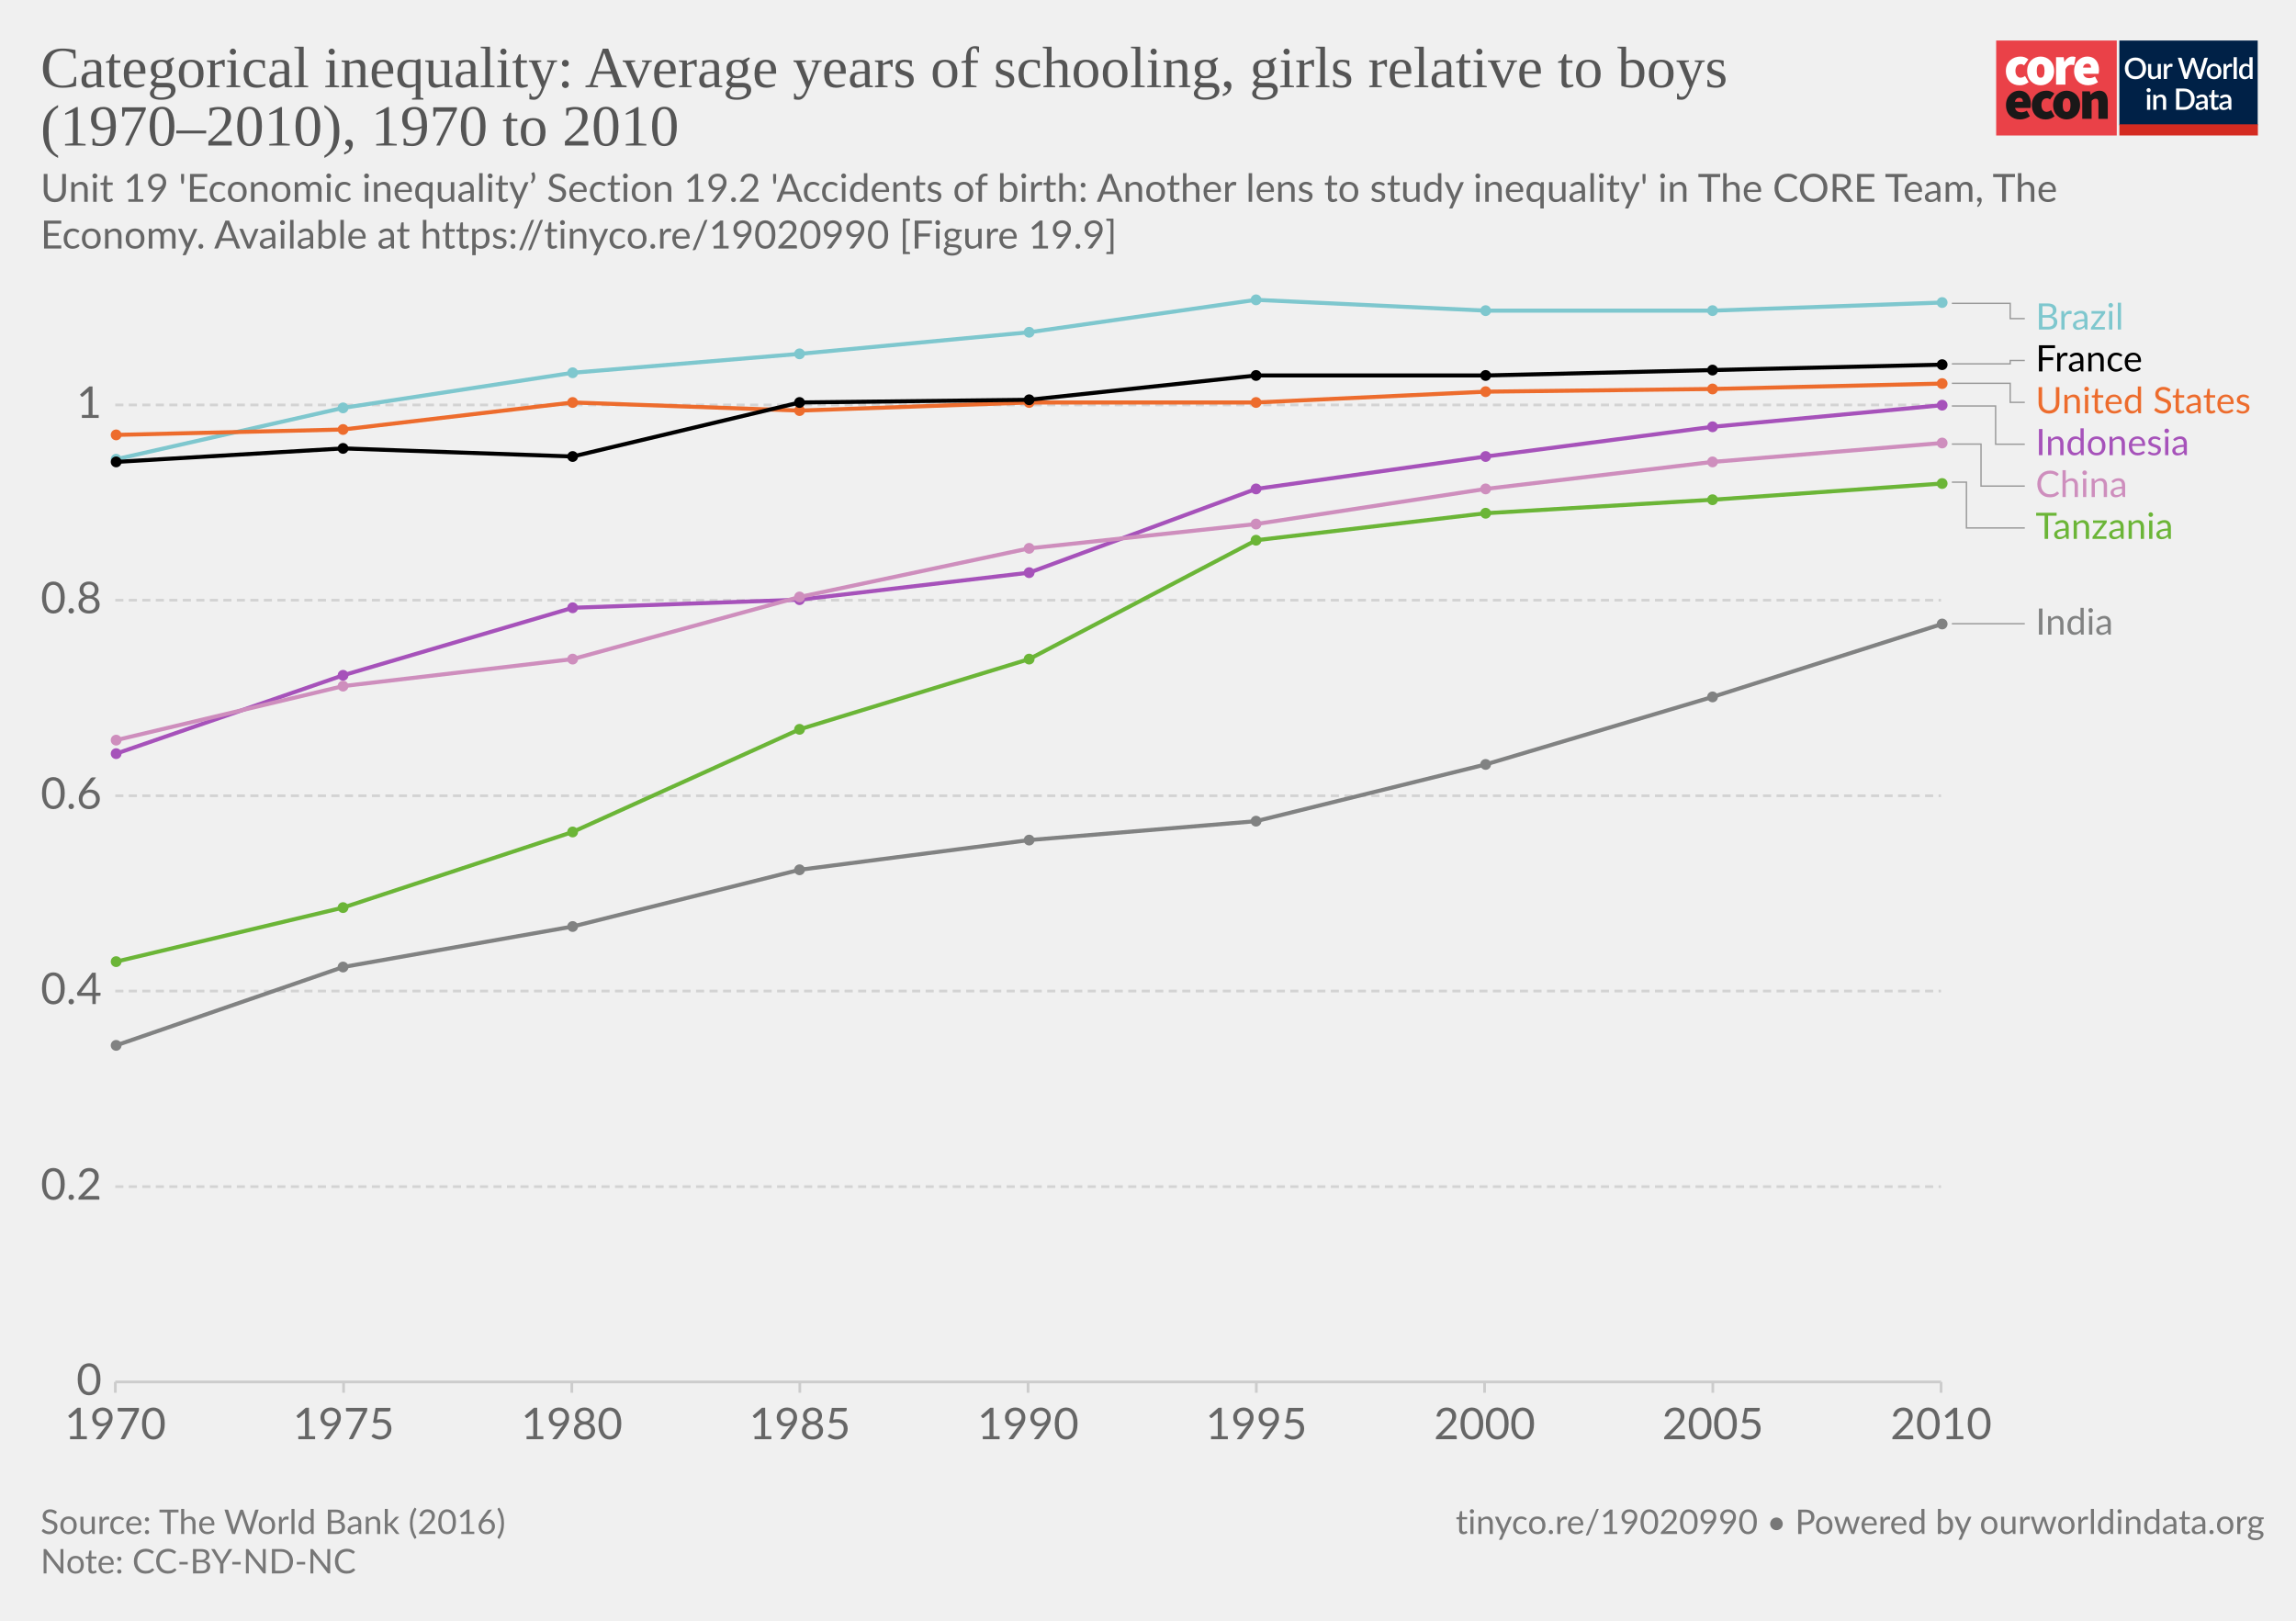
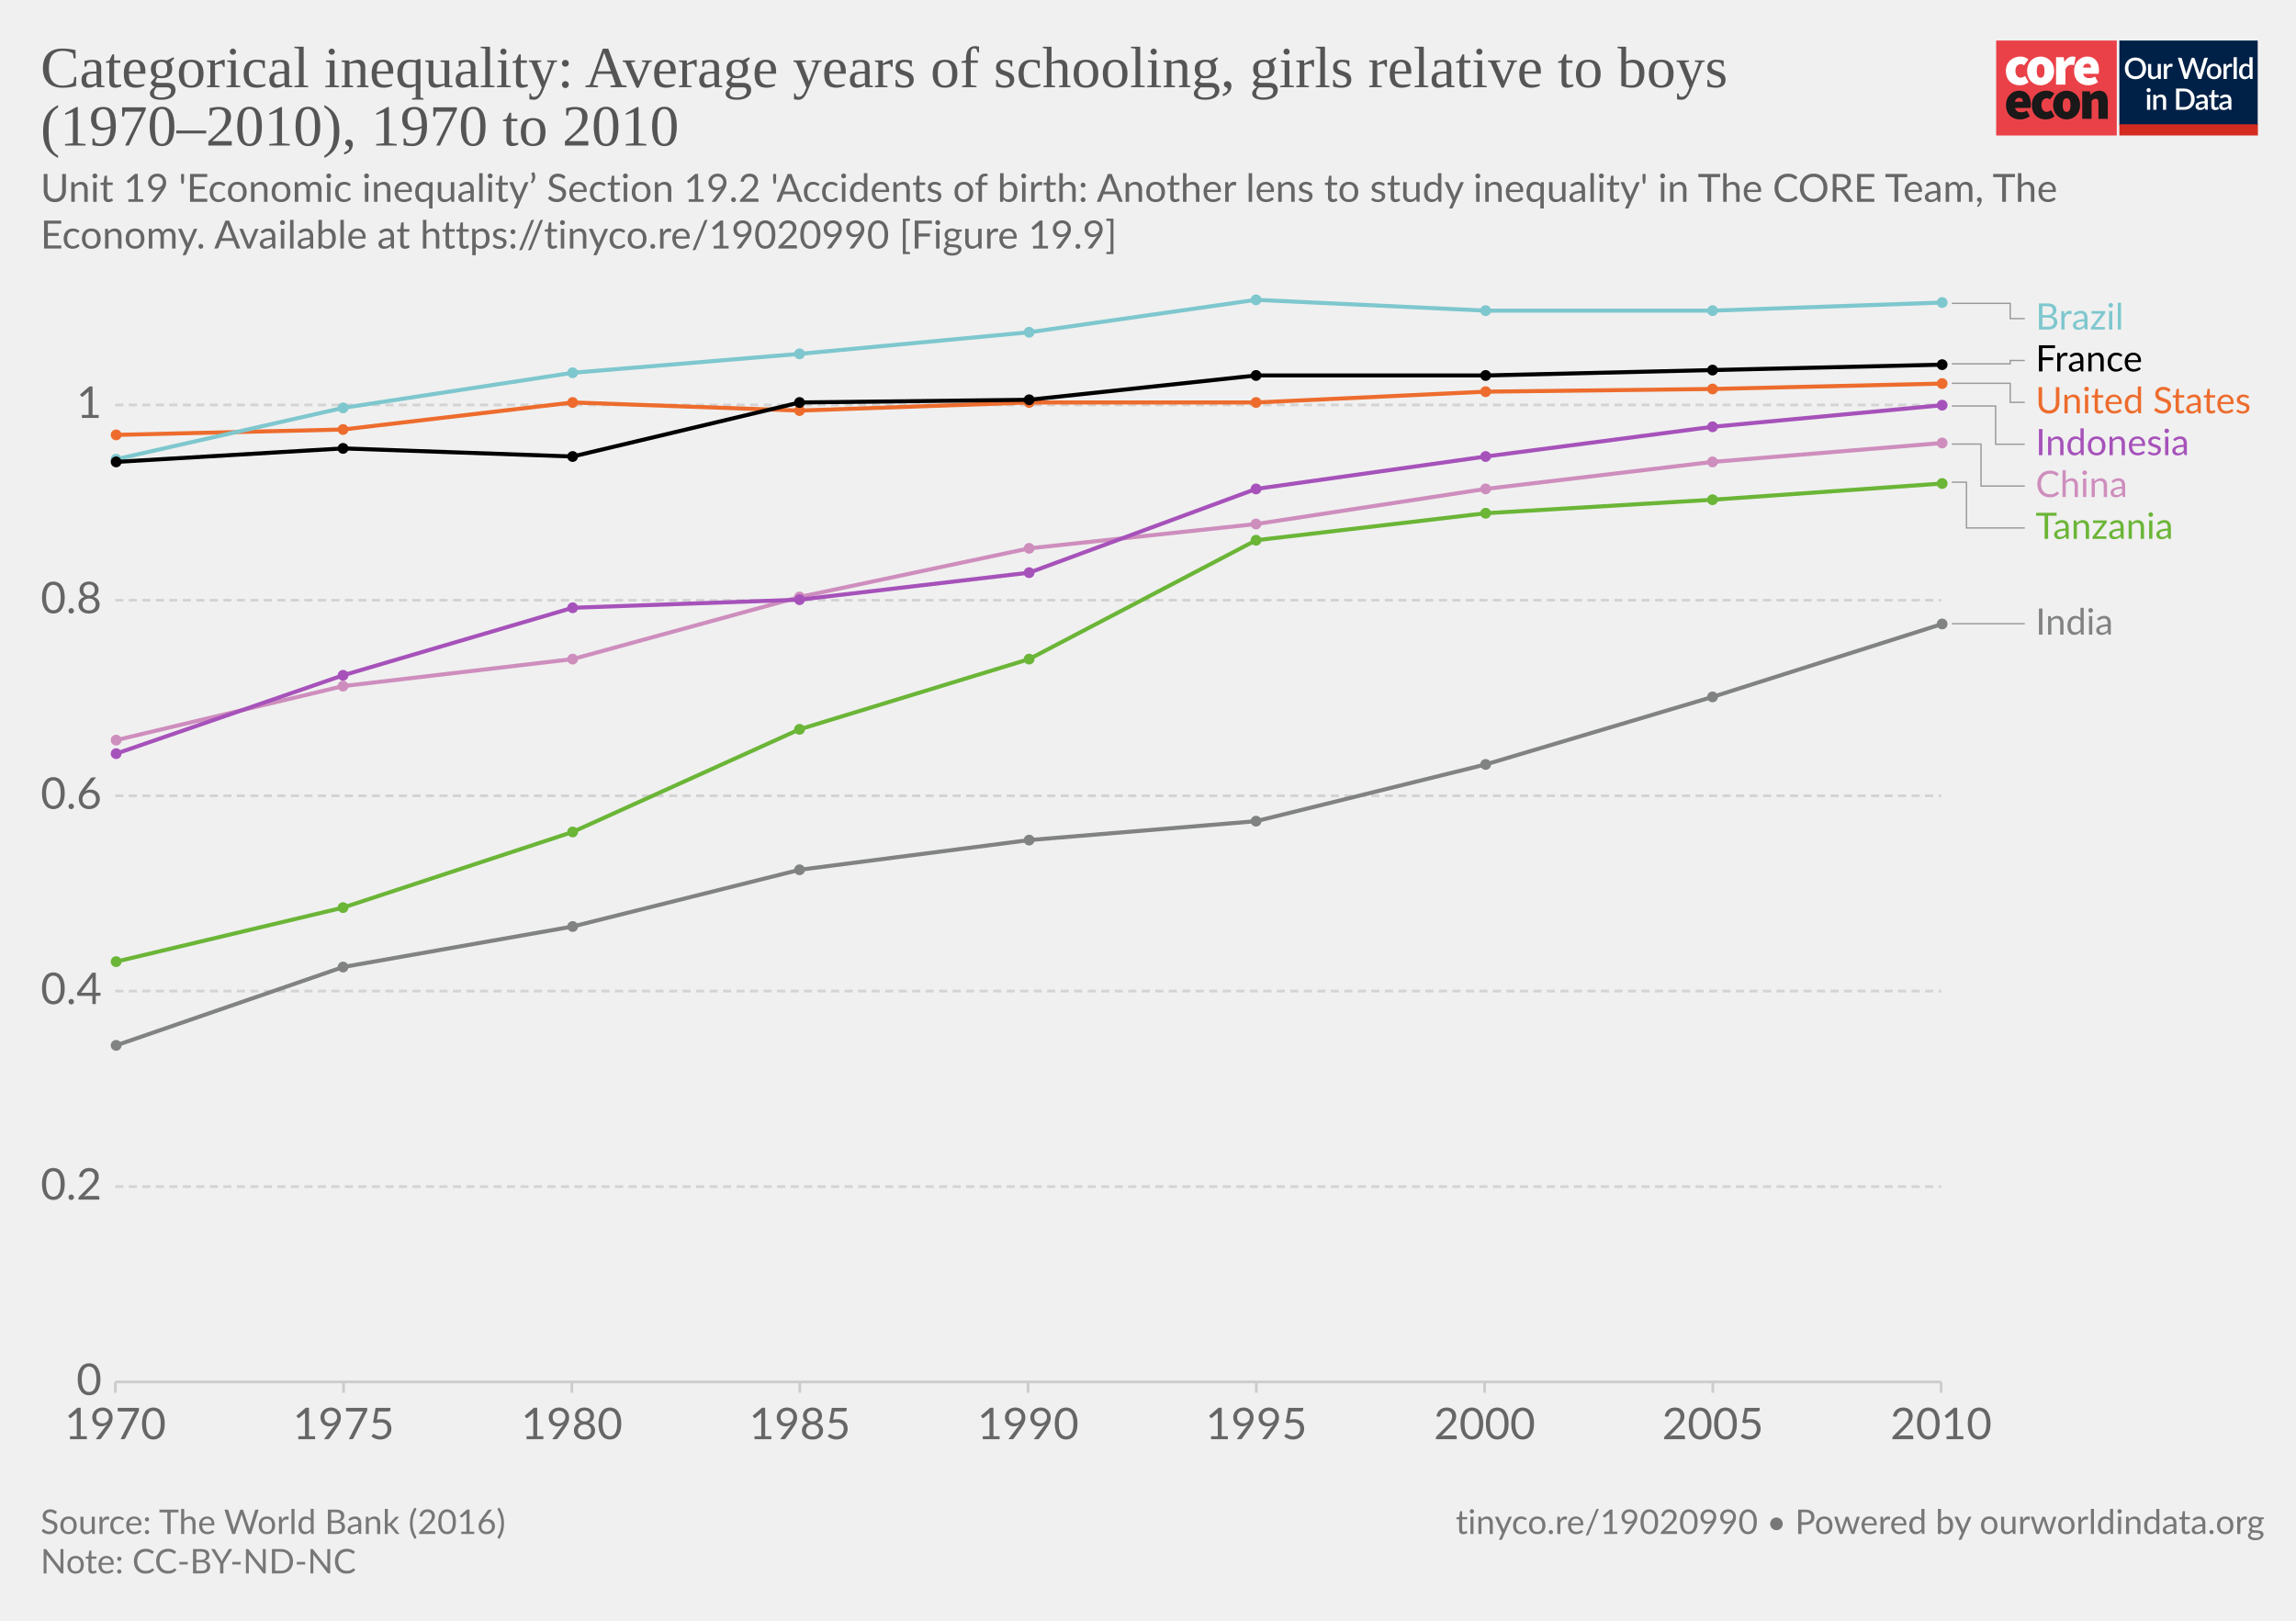
<svg xmlns="http://www.w3.org/2000/svg" version="1.1" style="font-family:Lato, 'Helvetica Neue', Helvetica, Arial, sans-serif;font-size:18px;background-color:white;text-rendering:optimizeLegibility;-webkit-font-smoothing:antialiased" width="850" height="600" viewBox="0 0 850 600">
  <g class="HeaderView">
    <g transform="translate(739, 15) scale(0.95)">
      <svg className="coreLogo" width="102" height="37" viewBox="0 0 102 37" fill="none">
        <path d="M47 0H0v37h47V0z" fill="#EA4148" />
        <path d="M3.78 11.85c0-3.55 2.67-5.6 5.68-5.6a4.63 4.63 0 013.09 1.1l-1.7 2.36c-.31-.32-.74-.5-1.18-.52-1.36 0-2.16 1.03-2.16 2.66 0 1.62.89 2.65 2.03 2.65a2.93 2.93 0 001.7-.69l1.4 2.4a5.29 5.29 0 01-3.52 1.24c-3 0-5.34-2.05-5.34-5.6z" fill="#fff" />
        <path d="M18.85 11.85c0-1.63-.42-2.66-1.52-2.66s-1.52 1.03-1.52 2.66c0 1.62.42 2.65 1.52 2.65s1.52-1.03 1.52-2.65zm-6.77 0c0-3.55 2.54-5.6 5.25-5.6 2.7 0 5.25 2.05 5.25 5.6s-2.54 5.6-5.25 5.6-5.25-2.05-5.25-5.6M23.34 6.5h2.97l.25 1.84h.09c.78-1.46 1.97-2.1 3-2.1.45-.02.9.05 1.32.22l-.6 3.16c-.38-.1-.78-.16-1.18-.17-.76 0-1.7.47-2.2 1.8v5.94h-3.65V6.5zM36.98 10.56c0-.81-.34-1.54-1.44-1.54-.8 0-1.49.47-1.7 1.54h3.14zm-6.6 1.29c0-3.47 2.49-5.6 5.07-5.6 3.13 0 4.62 2.3 4.62 5.17 0 .52-.05 1.03-.15 1.54h-6.04c.34 1.28 1.27 1.71 2.46 1.71a4.3 4.3 0 002.16-.64l1.18 2.18a7.08 7.08 0 01-3.85 1.24c-3.09 0-5.46-2.05-5.46-5.6" fill="#fff" />
        <path d="M10.43 23.87c0-.81-.34-1.54-1.44-1.54-.8 0-1.48.47-1.69 1.54h3.13zm-6.6 1.28c0-3.46 2.5-5.6 5.08-5.6 3.13 0 4.61 2.3 4.61 5.18 0 .51-.05 1.03-.15 1.54H7.34c.34 1.28 1.27 1.7 2.46 1.7.76-.01 1.5-.23 2.16-.63l1.18 2.18a7.08 7.08 0 01-3.85 1.24c-3.1 0-5.46-2.06-5.46-5.6M13.9 25.15c0-3.55 2.67-5.6 5.68-5.6a4.63 4.63 0 013.09 1.11l-1.7 2.35c-.32-.31-.74-.5-1.18-.51-1.36 0-2.16 1.03-2.16 2.65 0 1.63.89 2.66 2.03 2.66a2.93 2.93 0 001.7-.69l1.39 2.4a5.29 5.29 0 01-3.51 1.24c-3 0-5.34-2.06-5.34-5.6" fill="#1A1818" />
        <path d="M28.97 25.15c0-1.62-.42-2.65-1.52-2.65s-1.52 1.03-1.52 2.65c0 1.63.42 2.66 1.52 2.66s1.52-1.03 1.52-2.66zm-6.77 0c0-3.55 2.54-5.6 5.25-5.6 2.7 0 5.25 2.05 5.25 5.6s-2.54 5.6-5.25 5.6-5.25-2.04-5.25-5.6M33.54 19.8h2.97l.25 1.29h.09a4.76 4.76 0 013.34-1.54c2.33 0 3.3 1.71 3.3 4.36v6.6h-3.64v-6.13c0-1.37-.34-1.7-1.06-1.7-.67 0-1.05.3-1.6.8v7.02h-3.65V19.8z" fill="#1A1818" />
        <path fill="#fff" d="M48 0h54v37H48z" />
        <path d="M48 0h53.93v33H48V0z" fill="#002147" />
        <path d="M58.42 10.86c0 .61-.1 1.18-.3 1.7a3.83 3.83 0 01-2.15 2.21c-.5.21-1.07.32-1.7.32-.6 0-1.17-.1-1.68-.32a3.9 3.9 0 01-2.15-2.21c-.2-.52-.3-1.09-.3-1.7 0-.61.1-1.18.3-1.7a3.93 3.93 0 012.15-2.22 4.38 4.38 0 011.69-.31c.62 0 1.18.1 1.69.31a3.79 3.79 0 012.15 2.22c.2.52.3 1.09.3 1.7zm-1.38 0c0-.48-.06-.9-.2-1.28A2.38 2.38 0 0055.43 8a2.97 2.97 0 00-1.14-.21c-.42 0-.8.07-1.15.21-.34.14-.63.35-.87.61-.24.27-.43.59-.56.97-.13.38-.2.8-.2 1.28s.07.9.2 1.29a2.46 2.46 0 001.43 1.57c.35.14.73.2 1.15.2.42 0 .8-.06 1.15-.2a2.4 2.4 0 001.42-1.57c.13-.38.2-.81.2-1.29zm7.14-1.72V15h-.74c-.17 0-.27-.08-.32-.24l-.1-.54a3.42 3.42 0 01-.81.63 2.3 2.3 0 01-1.06.24c-.32 0-.6-.05-.85-.16a1.72 1.72 0 01-1-1.15 3.1 3.1 0 01-.12-.91V9.14h1.24v3.73c0 .4.09.7.27.92.18.22.46.32.83.32.27 0 .53-.06.76-.18.24-.13.46-.3.67-.52V9.13h1.23zm2.33 1.08c.18-.37.4-.66.66-.87.27-.22.58-.32.94-.32a1.34 1.34 0 01.66.17l-.09.93c-.01.06-.04.11-.07.14a.2.2 0 01-.13.03c-.06 0-.14 0-.25-.03a1.62 1.62 0 00-.8.04c-.13.05-.25.13-.35.22-.1.1-.2.21-.28.35-.08.14-.15.3-.22.47V15h-1.24V9.13h.72c.13 0 .22.03.27.08.05.05.08.13.1.25l.08.76zm16-3.5L79.94 15h-1.21l-1.95-5.95a4.7 4.7 0 01-.12-.46 3.32 3.32 0 01-.13.46L74.57 15h-1.22l-2.57-8.28h1.13c.11 0 .2.03.28.09.08.05.14.12.16.22l1.56 5.3a6.11 6.11 0 01.16.8 10 10 0 01.2-.8l1.78-5.3a.48.48 0 01.16-.21c.08-.07.17-.1.28-.1h.4c.11 0 .21.03.28.1.08.05.13.12.17.21l1.77 5.3.1.37.1.4a59.35 59.35 0 00.16-.76L81 7.03a.4.4 0 01.16-.22c.08-.06.18-.09.3-.09h1.04zm2.41 2.32c.44 0 .83.07 1.18.22a2.49 2.49 0 011.47 1.55c.13.37.2.79.2 1.25 0 .47-.07.88-.2 1.26-.14.37-.33.69-.58.95-.24.26-.54.46-.9.6-.34.15-.73.22-1.17.22-.43 0-.83-.07-1.18-.22a2.55 2.55 0 01-1.47-1.55c-.14-.38-.2-.8-.2-1.26 0-.46.06-.88.2-1.25a2.55 2.55 0 011.47-1.55c.35-.15.75-.22 1.18-.22zm0 5.08c.53 0 .92-.18 1.18-.53.26-.36.4-.86.4-1.52s-.14-1.17-.4-1.53c-.26-.36-.65-.54-1.18-.54-.53 0-.93.18-1.2.54-.25.36-.38.87-.38 1.53s.13 1.16.39 1.52c.26.35.66.53 1.2.53zm4.86-3.9c.18-.37.4-.66.67-.87.26-.22.57-.32.93-.32a1.34 1.34 0 01.66.17l-.09.93c-.01.06-.04.11-.07.14a.2.2 0 01-.13.03c-.06 0-.14 0-.25-.03a1.62 1.62 0 00-.8.04c-.13.05-.24.13-.35.22-.1.1-.2.21-.28.35-.08.14-.15.3-.22.47V15H88.6V9.13h.72c.13 0 .22.03.27.08.05.05.08.13.1.25l.08.76zm4-3.73V15h-1.25V6.49h1.24zm4.91 4.09a1.45 1.45 0 00-1.24-.6c-.48 0-.86.18-1.13.54-.27.35-.4.87-.4 1.56 0 .37.02.67.08.93.07.25.15.46.27.62.11.16.25.28.42.35.16.08.35.11.56.11.31 0 .58-.07.8-.2.24-.14.45-.33.64-.58v-2.73zm1.24-4.09V15h-.75c-.16 0-.27-.08-.31-.24l-.11-.63c-.25.28-.53.52-.84.7-.31.17-.67.26-1.09.26a1.96 1.96 0 01-1.59-.78c-.19-.25-.34-.57-.44-.94a4.86 4.86 0 01.01-2.5c.12-.37.3-.7.51-.96a2.3 2.3 0 011.85-.88c.34 0 .63.05.88.16.24.11.45.26.64.46V6.49h1.24zm-39.9 14.65V27h-1.24v-5.86h1.24zm.2-1.78c0 .12-.02.22-.06.32a.83.83 0 01-1.34.26.8.8 0 01-.24-.58c0-.11.02-.22.06-.32a.89.89 0 01.43-.43.76.76 0 01.64 0 .81.81 0 01.45.43c.04.1.06.2.06.32zm2.16 2.55a3.67 3.67 0 01.83-.63 2.32 2.32 0 011.9-.08c.24.11.45.26.61.46.17.2.3.43.38.7.09.28.13.58.13.9V27H65v-3.73c0-.4-.1-.7-.28-.92-.18-.22-.45-.33-.83-.33-.27 0-.53.06-.77.19-.23.13-.45.3-.66.52V27h-1.23v-5.86h.74c.17 0 .28.07.33.23l.08.54zm14.96.95c0 .61-.1 1.17-.3 1.68a3.78 3.78 0 01-2.15 2.16c-.5.2-1.07.3-1.69.3H70.1v-8.28h3.12c.62 0 1.19.1 1.7.3a3.71 3.71 0 012.14 2.16c.2.5.3 1.07.3 1.68zm-1.37 0c0-.48-.07-.9-.2-1.28a2.6 2.6 0 00-.55-.96 2.35 2.35 0 00-.87-.6 2.97 2.97 0 00-1.15-.21h-1.77v6.1h1.77c.43 0 .81-.07 1.15-.2.34-.14.63-.34.87-.6.24-.27.43-.59.55-.96.13-.38.2-.81.2-1.29zm5.27 1.58a7.5 7.5 0 00-1.12.1c-.3.06-.55.13-.73.22a.97.97 0 00-.41.3.68.68 0 00-.12.4c0 .13.02.25.06.35.05.1.1.18.18.24.08.06.18.1.28.14a1.78 1.78 0 001.18-.14c.23-.12.46-.3.68-.53v-1.08zm-3.28-2.49a3.36 3.36 0 012.37-.92c.34 0 .63.05.9.16.26.11.48.26.66.46.18.2.31.44.4.72.1.27.15.57.15.9V27h-.55a.56.56 0 01-.27-.05c-.06-.04-.12-.11-.16-.23l-.12-.47-.44.36c-.15.1-.3.2-.46.26a2.77 2.77 0 01-1.75.12c-.2-.06-.38-.16-.53-.29a1.46 1.46 0 01-.48-1.18c0-.23.06-.45.18-.66.12-.22.32-.41.6-.58.27-.17.64-.31 1.1-.43a8.03 8.03 0 011.68-.19v-.39c0-.42-.1-.73-.27-.94-.18-.2-.45-.3-.8-.3-.23-.01-.43.02-.6.08a6.05 6.05 0 00-.74.39.54.54 0 01-.28.08.38.38 0 01-.22-.06.6.6 0 01-.15-.17l-.22-.4zm7.38 5.14c-.48 0-.86-.13-1.12-.4-.26-.28-.4-.67-.4-1.17v-3.41h-.64a.27.27 0 01-.18-.07c-.05-.04-.07-.11-.07-.2v-.5l.95-.14.27-1.7a.31.31 0 01.1-.15c.04-.04.1-.06.18-.06h.63v1.93h1.63v.89h-1.63v3.33c0 .2.05.37.16.48.1.11.24.17.41.17a.79.79 0 00.43-.12 4 4 0 00.12-.08.2.2 0 01.11-.04c.07 0 .13.04.17.11l.37.6c-.2.18-.42.3-.68.4a2.5 2.5 0 01-.8.13zm5.11-2.65a7.5 7.5 0 00-1.11.1 3 3 0 00-.74.22.97.97 0 00-.4.3.68.68 0 00-.13.4c0 .13.02.25.06.35.05.1.11.18.19.24s.17.1.28.14a1.78 1.78 0 001.18-.14c.23-.12.45-.3.67-.53v-1.08zm-3.28-2.49a3.36 3.36 0 012.37-.92c.34 0 .64.05.9.16.27.11.49.26.66.46.18.2.32.44.41.72.1.27.14.57.14.9V27h-.55a.56.56 0 01-.27-.05c-.06-.04-.11-.11-.15-.23l-.12-.47-.45.36c-.14.1-.3.2-.45.26a2.77 2.77 0 01-1.75.12c-.2-.06-.38-.16-.53-.29a1.46 1.46 0 01-.49-1.18c0-.23.06-.45.18-.66.12-.22.32-.41.6-.58.28-.17.65-.31 1.1-.43a8.03 8.03 0 011.68-.19v-.39c0-.42-.09-.73-.27-.94-.18-.2-.44-.3-.8-.3-.23-.01-.43.02-.59.08a6.09 6.09 0 00-.74.39.54.54 0 01-.29.08.38.38 0 01-.22-.06.6.6 0 01-.14-.17l-.23-.4z" fill="#fff" />
        <path fill="#D42B21" d="M48 32.65h54V37H48z" />
      </svg>
    </g>
    <a href="http://localhost:3030/grapher/categorical-inequality-average-years-of-schooling-girls-relative-to-boys" style="font-family:&quot;Playfair Display&quot;, Georgia, &quot;Times New Roman&quot;, serif" target="_blank" rel="noopener">
      <text font-size="21.60" x="15.0" y="32.3" fill="#555">
        <tspan x="15" y="32.28">Categorical inequality: Average years of schooling, girls relative to boys</tspan>
        <tspan x="15" y="53.88">(1970–2010), 1970 to 2010</tspan>
      </text>
    </a>
    <text font-size="14.40" x="15.0" y="74.7" fill="#666">
      <tspan x="15" y="74.72">Unit 19 'Economic inequality’ Section 19.2 'Accidents of birth: Another lens to study inequality' in The CORE Team, The</tspan>
      <tspan x="15" y="92">Economy. Available at https://tinyco.re/19020990 [Figure 19.9]</tspan>
    </text>
  </g>
  <g class="LineChart">
    <defs>
      <clipPath id="boundsClip-1">
        <rect x="32.68" y="93.2" width="830" height="843.2" />
      </clipPath>
    </defs>
    <g class="DualAxisView">
      <g class="HorizontalAxis">
        <line x1="42.7" y1="511.6" x2="42.7" y2="515.6" stroke="#ccc" />
        <line x1="127.2" y1="511.6" x2="127.2" y2="515.6" stroke="#ccc" />
        <line x1="211.7" y1="511.6" x2="211.7" y2="515.6" stroke="#ccc" />
        <line x1="296.1" y1="511.6" x2="296.1" y2="515.6" stroke="#ccc" />
        <line x1="380.6" y1="511.6" x2="380.6" y2="515.6" stroke="#ccc" />
        <line x1="465.1" y1="511.6" x2="465.1" y2="515.6" stroke="#ccc" />
        <line x1="549.6" y1="511.6" x2="549.6" y2="515.6" stroke="#ccc" />
        <line x1="634.1" y1="511.6" x2="634.1" y2="515.6" stroke="#ccc" />
        <line x1="718.6" y1="511.6" x2="718.6" y2="515.6" stroke="#ccc" />
        <text x="42.7" y="532.8" fill="#666" text-anchor="middle" font-size="16.2">1970</text>
        <text x="127.2" y="532.8" fill="#666" text-anchor="middle" font-size="16.2">1975</text>
        <text x="211.7" y="532.8" fill="#666" text-anchor="middle" font-size="16.2">1980</text>
        <text x="296.1" y="532.8" fill="#666" text-anchor="middle" font-size="16.2">1985</text>
        <text x="380.6" y="532.8" fill="#666" text-anchor="middle" font-size="16.2">1990</text>
        <text x="465.1" y="532.8" fill="#666" text-anchor="middle" font-size="16.2">1995</text>
        <text x="549.6" y="532.8" fill="#666" text-anchor="middle" font-size="16.2">2000</text>
        <text x="634.1" y="532.8" fill="#666" text-anchor="middle" font-size="16.2">2005</text>
        <text x="718.6" y="532.8" fill="#666" text-anchor="middle" font-size="16.2">2010</text>
      </g>
      <g class="VerticalAxis">
        <text x="37.68" y="511.6" fill="#666" dominant-baseline="middle" text-anchor="end" font-size="16.2">0</text>
        <text x="37.68" y="439.3" fill="#666" dominant-baseline="middle" text-anchor="end" font-size="16.2">0.2</text>
        <text x="37.68" y="366.9" fill="#666" dominant-baseline="middle" text-anchor="end" font-size="16.2">0.4</text>
        <text x="37.68" y="294.6" fill="#666" dominant-baseline="middle" text-anchor="end" font-size="16.2">0.6</text>
        <text x="37.68" y="222.2" fill="#666" dominant-baseline="middle" text-anchor="end" font-size="16.2">0.8</text>
        <text x="37.68" y="149.9" fill="#666" dominant-baseline="middle" text-anchor="end" font-size="16.2">1</text>
      </g>
      <g class="AxisGridLines horizontalLines">
        <line x1="42.68" y1="511.6" x2="718.60" y2="511.6" stroke="#ccc" />
        <line x1="42.68" y1="439.3" x2="718.60" y2="439.3" stroke="#d3d3d3" stroke-dasharray="3,2" />
        <line x1="42.68" y1="366.9" x2="718.60" y2="366.9" stroke="#d3d3d3" stroke-dasharray="3,2" />
        <line x1="42.68" y1="294.6" x2="718.60" y2="294.6" stroke="#d3d3d3" stroke-dasharray="3,2" />
        <line x1="42.68" y1="222.2" x2="718.60" y2="222.2" stroke="#d3d3d3" stroke-dasharray="3,2" />
        <line x1="42.68" y1="149.9" x2="718.60" y2="149.9" stroke="#d3d3d3" stroke-dasharray="3,2" />
      </g>
    </g>
    <g clip-path="url(#boundsClip-1)">
      <g class="LineLabels" style="cursor:default">
        <g class="legendMark">
          <g class="indicator">
            <path d="M722.595,112.3 H744.195 V117.95 H749.595" stroke="#999" stroke-width="0.5" fill="none" />
          </g>
          <rect x="718.595" y="111.2" width="68.75" height="13.5" fill="#fff" opacity="0" />
          <text font-size="13.50" x="753.6" y="122.0" fill="#7ec7ce">
            <tspan x="753.595" y="122">Brazil</tspan>
          </text>
        </g>
        <g class="legendMark">
          <g class="indicator">
            <path d="M722.595,134.7 H744.195 V133.45 H749.595" stroke="#999" stroke-width="0.5" fill="none" />
          </g>
          <rect x="718.595" y="126.7" width="77.12" height="13.5" fill="#fff" opacity="0" />
          <text font-size="13.50" x="753.6" y="137.5" fill="#000">
            <tspan x="753.595" y="137.5">France</tspan>
          </text>
        </g>
        <g class="legendMark">
          <g class="indicator">
            <path d="M722.595,141.9 H744.195 V148.95 H749.595" stroke="#999" stroke-width="0.5" fill="none" />
          </g>
          <rect x="718.595" y="142.2" width="116.405" height="13.5" fill="#fff" opacity="0" />
          <text font-size="13.50" x="753.6" y="153.0" fill="#ed6c2d">
            <tspan x="753.595" y="153">United States</tspan>
          </text>
        </g>
        <g class="legendMark">
          <g class="indicator">
            <path d="M722.595,150.3 H738.795 V164.45 H749.595" stroke="#999" stroke-width="0.5" fill="none" />
          </g>
          <rect x="718.595" y="157.7" width="93.86" height="13.5" fill="#fff" opacity="0" />
          <text font-size="13.50" x="753.6" y="168.5" fill="#a652ba">
            <tspan x="753.595" y="168.5">Indonesia</tspan>
          </text>
        </g>
        <g class="legendMark">
          <g class="indicator">
            <path d="M722.595,164.4 H733.395 V179.95 H749.595" stroke="#999" stroke-width="0.5" fill="none" />
          </g>
          <rect x="718.595" y="173.2" width="70.37" height="13.5" fill="#fff" opacity="0" />
          <text font-size="13.50" x="753.6" y="184.0" fill="#ce8ebd">
            <tspan x="753.595" y="184">China</tspan>
          </text>
        </g>
        <g class="legendMark">
          <g class="indicator">
            <path d="M722.595,178.5 H727.995 V195.45 H749.595" stroke="#999" stroke-width="0.5" fill="none" />
          </g>
          <rect x="718.595" y="188.7" width="90.755" height="13.5" fill="#fff" opacity="0" />
          <text font-size="13.50" x="753.6" y="199.5" fill="#6bb537">
            <tspan x="753.595" y="199.5">Tanzania</tspan>
          </text>
        </g>
        <g class="legendMark">
          <g class="indicator">
            <path d="M722.595,230.9 H736.095 V230.9 H749.595" stroke="#999" stroke-width="0.5" fill="none" />
          </g>
          <rect x="718.595" y="224.15" width="64.43" height="13.5" fill="#fff" opacity="0" />
          <text font-size="13.50" x="753.6" y="235.0" fill="#818282">
            <tspan x="753.595" y="234.95">India</tspan>
          </text>
        </g>
      </g>
      <g class="Lines">
        <rect x="43" y="111" width="676" height="400" fill="rgba(255,255,255,0)" opacity="0" />
        <g>
+           <path stroke-linecap="round" stroke="#ddd" d="M43 387L127 358L212 343L296 322L381 311L465 304L550 283L634 258L719 231" fill="none" stroke-width="1" />
+         </g>
+         <g>
+           <path stroke-linecap="round" stroke="#ddd" d="M43 161L127 159L212 149L296 152L381 149L465 149L550 145L634 144L719 142" fill="none" stroke-width="1" />
+         </g>
+         <g>
+           <path stroke-linecap="round" stroke="#ddd" d="M43 274L127 254L212 244L296 221L381 203L465 194L550 181L634 171L719 164" fill="none" stroke-width="1" />
+         </g>
+         <g>
+           <path stroke-linecap="round" stroke="#ddd" d="M43 170L127 151L212 138L296 131L381 123L465 111L550 115L634 115L719 112" fill="none" stroke-width="1" />
+         </g>
+         <g>
+           <path stroke-linecap="round" stroke="#ddd" d="M43 279L127 250L212 225L296 222L381 212L465 181L550 169L634 158L719 150" fill="none" stroke-width="1" />
+         </g>
+         <g>
          <path stroke-linecap="round" stroke="#ddd" d="M43 356L127 336L212 308L296 270L381 244L465 200L550 190L634 185L719 179" fill="none" stroke-width="1" />
        </g>
        <g>
-           <path stroke-linecap="round" stroke="#ddd" d="M43 279L127 250L212 225L296 222L381 212L465 181L550 169L634 158L719 150" fill="none" stroke-width="1" />
-         </g>
-         <g>
-           <path stroke-linecap="round" stroke="#ddd" d="M43 170L127 151L212 138L296 131L381 123L465 111L550 115L634 115L719 112" fill="none" stroke-width="1" />
-         </g>
-         <g>
-           <path stroke-linecap="round" stroke="#ddd" d="M43 387L127 358L212 343L296 322L381 311L465 304L550 283L634 258L719 231" fill="none" stroke-width="1" />
-         </g>
-         <g>
-           <path stroke-linecap="round" stroke="#ddd" d="M43 161L127 159L212 149L296 152L381 149L465 149L550 145L634 144L719 142" fill="none" stroke-width="1" />
-         </g>
-         <g>
-           <path stroke-linecap="round" stroke="#ddd" d="M43 274L127 254L212 244L296 221L381 203L465 194L550 181L634 171L719 164" fill="none" stroke-width="1" />
-         </g>
-         <g>
          <path stroke-linecap="round" stroke="#ddd" d="M43 171L127 166L212 169L296 149L381 148L465 139L550 139L634 137L719 135" fill="none" stroke-width="1" />
+         </g>
+         <g>
+           <path stroke="#818282" stroke-linecap="round" d="M43 387L127 358L212 343L296 322L381 311L465 304L550 283L634 258L719 231" fill="none" stroke-width="1.5" />
+           <g fill="#818282">
+             <circle cx="43" cy="387" r="2" />
+             <circle cx="127" cy="358" r="2" />
+             <circle cx="212" cy="343" r="2" />
+             <circle cx="296" cy="322" r="2" />
+             <circle cx="381" cy="311" r="2" />
+             <circle cx="465" cy="304" r="2" />
+             <circle cx="550" cy="283" r="2" />
+             <circle cx="634" cy="258" r="2" />
+             <circle cx="719" cy="231" r="2" />
+           </g>
+         </g>
+         <g>
+           <path stroke="#ed6c2d" stroke-linecap="round" d="M43 161L127 159L212 149L296 152L381 149L465 149L550 145L634 144L719 142" fill="none" stroke-width="1.5" />
+           <g fill="#ed6c2d">
+             <circle cx="43" cy="161" r="2" />
+             <circle cx="127" cy="159" r="2" />
+             <circle cx="212" cy="149" r="2" />
+             <circle cx="296" cy="152" r="2" />
+             <circle cx="381" cy="149" r="2" />
+             <circle cx="465" cy="149" r="2" />
+             <circle cx="550" cy="145" r="2" />
+             <circle cx="634" cy="144" r="2" />
+             <circle cx="719" cy="142" r="2" />
+           </g>
+         </g>
+         <g>
+           <path stroke="#ce8ebd" stroke-linecap="round" d="M43 274L127 254L212 244L296 221L381 203L465 194L550 181L634 171L719 164" fill="none" stroke-width="1.5" />
+           <g fill="#ce8ebd">
+             <circle cx="43" cy="274" r="2" />
+             <circle cx="127" cy="254" r="2" />
+             <circle cx="212" cy="244" r="2" />
+             <circle cx="296" cy="221" r="2" />
+             <circle cx="381" cy="203" r="2" />
+             <circle cx="465" cy="194" r="2" />
+             <circle cx="550" cy="181" r="2" />
+             <circle cx="634" cy="171" r="2" />
+             <circle cx="719" cy="164" r="2" />
+           </g>
+         </g>
+         <g>
+           <path stroke="#7ec7ce" stroke-linecap="round" d="M43 170L127 151L212 138L296 131L381 123L465 111L550 115L634 115L719 112" fill="none" stroke-width="1.5" />
+           <g fill="#7ec7ce">
+             <circle cx="43" cy="170" r="2" />
+             <circle cx="127" cy="151" r="2" />
+             <circle cx="212" cy="138" r="2" />
+             <circle cx="296" cy="131" r="2" />
+             <circle cx="381" cy="123" r="2" />
+             <circle cx="465" cy="111" r="2" />
+             <circle cx="550" cy="115" r="2" />
+             <circle cx="634" cy="115" r="2" />
+             <circle cx="719" cy="112" r="2" />
+           </g>
+         </g>
+         <g>
+           <path stroke="#a652ba" stroke-linecap="round" d="M43 279L127 250L212 225L296 222L381 212L465 181L550 169L634 158L719 150" fill="none" stroke-width="1.5" />
+           <g fill="#a652ba">
+             <circle cx="43" cy="279" r="2" />
+             <circle cx="127" cy="250" r="2" />
+             <circle cx="212" cy="225" r="2" />
+             <circle cx="296" cy="222" r="2" />
+             <circle cx="381" cy="212" r="2" />
+             <circle cx="465" cy="181" r="2" />
+             <circle cx="550" cy="169" r="2" />
+             <circle cx="634" cy="158" r="2" />
+             <circle cx="719" cy="150" r="2" />
+           </g>
        </g>
        <g>
          <path stroke="#6bb537" stroke-linecap="round" d="M43 356L127 336L212 308L296 270L381 244L465 200L550 190L634 185L719 179" fill="none" stroke-width="1.5" />
          <g fill="#6bb537">
            <circle cx="43" cy="356" r="2" />
            <circle cx="127" cy="336" r="2" />
            <circle cx="212" cy="308" r="2" />
            <circle cx="296" cy="270" r="2" />
            <circle cx="381" cy="244" r="2" />
            <circle cx="465" cy="200" r="2" />
            <circle cx="550" cy="190" r="2" />
            <circle cx="634" cy="185" r="2" />
            <circle cx="719" cy="179" r="2" />
          </g>
        </g>
        <g>
-           <path stroke="#a652ba" stroke-linecap="round" d="M43 279L127 250L212 225L296 222L381 212L465 181L550 169L634 158L719 150" fill="none" stroke-width="1.5" />
-           <g fill="#a652ba">
-             <circle cx="43" cy="279" r="2" />
-             <circle cx="127" cy="250" r="2" />
-             <circle cx="212" cy="225" r="2" />
-             <circle cx="296" cy="222" r="2" />
-             <circle cx="381" cy="212" r="2" />
-             <circle cx="465" cy="181" r="2" />
-             <circle cx="550" cy="169" r="2" />
-             <circle cx="634" cy="158" r="2" />
-             <circle cx="719" cy="150" r="2" />
-           </g>
-         </g>
-         <g>
-           <path stroke="#7ec7ce" stroke-linecap="round" d="M43 170L127 151L212 138L296 131L381 123L465 111L550 115L634 115L719 112" fill="none" stroke-width="1.5" />
-           <g fill="#7ec7ce">
-             <circle cx="43" cy="170" r="2" />
-             <circle cx="127" cy="151" r="2" />
-             <circle cx="212" cy="138" r="2" />
-             <circle cx="296" cy="131" r="2" />
-             <circle cx="381" cy="123" r="2" />
-             <circle cx="465" cy="111" r="2" />
-             <circle cx="550" cy="115" r="2" />
-             <circle cx="634" cy="115" r="2" />
-             <circle cx="719" cy="112" r="2" />
-           </g>
-         </g>
-         <g>
-           <path stroke="#818282" stroke-linecap="round" d="M43 387L127 358L212 343L296 322L381 311L465 304L550 283L634 258L719 231" fill="none" stroke-width="1.5" />
-           <g fill="#818282">
-             <circle cx="43" cy="387" r="2" />
-             <circle cx="127" cy="358" r="2" />
-             <circle cx="212" cy="343" r="2" />
-             <circle cx="296" cy="322" r="2" />
-             <circle cx="381" cy="311" r="2" />
-             <circle cx="465" cy="304" r="2" />
-             <circle cx="550" cy="283" r="2" />
-             <circle cx="634" cy="258" r="2" />
-             <circle cx="719" cy="231" r="2" />
-           </g>
-         </g>
-         <g>
-           <path stroke="#ed6c2d" stroke-linecap="round" d="M43 161L127 159L212 149L296 152L381 149L465 149L550 145L634 144L719 142" fill="none" stroke-width="1.5" />
-           <g fill="#ed6c2d">
-             <circle cx="43" cy="161" r="2" />
-             <circle cx="127" cy="159" r="2" />
-             <circle cx="212" cy="149" r="2" />
-             <circle cx="296" cy="152" r="2" />
-             <circle cx="381" cy="149" r="2" />
-             <circle cx="465" cy="149" r="2" />
-             <circle cx="550" cy="145" r="2" />
-             <circle cx="634" cy="144" r="2" />
-             <circle cx="719" cy="142" r="2" />
-           </g>
-         </g>
-         <g>
-           <path stroke="#ce8ebd" stroke-linecap="round" d="M43 274L127 254L212 244L296 221L381 203L465 194L550 181L634 171L719 164" fill="none" stroke-width="1.5" />
-           <g fill="#ce8ebd">
-             <circle cx="43" cy="274" r="2" />
-             <circle cx="127" cy="254" r="2" />
-             <circle cx="212" cy="244" r="2" />
-             <circle cx="296" cy="221" r="2" />
-             <circle cx="381" cy="203" r="2" />
-             <circle cx="465" cy="194" r="2" />
-             <circle cx="550" cy="181" r="2" />
-             <circle cx="634" cy="171" r="2" />
-             <circle cx="719" cy="164" r="2" />
-           </g>
-         </g>
-         <g>
          <path stroke="#000" stroke-linecap="round" d="M43 171L127 166L212 169L296 149L381 148L465 139L550 139L634 137L719 135" fill="none" stroke-width="1.5" />
          <g fill="#000">
            <circle cx="43" cy="171" r="2" />
            <circle cx="127" cy="166" r="2" />
            <circle cx="212" cy="169" r="2" />
            <circle cx="296" cy="149" r="2" />
            <circle cx="381" cy="148" r="2" />
            <circle cx="465" cy="139" r="2" />
            <circle cx="550" cy="139" r="2" />
            <circle cx="634" cy="137" r="2" />
            <circle cx="719" cy="135" r="2" />
          </g>
        </g>
      </g>
    </g>
  </g>
  <g class="SourcesFooter" style="fill:#777">
    <g style="fill:#777">
      <text font-size="12.60" x="15.0" y="567.9">
        <tspan x="15" y="567.88">Source: The World Bank (2016)</tspan>
      </text>
    </g>
    <text font-size="12.60" x="15.0" y="582.5">
      <tspan x="15" y="582.48">Note: CC-BY-ND-NC</tspan>
    </text>
    <text font-size="12.60" x="538.9" y="567.9">
      <tspan x="538.9" y="567.88">
        <a target="_blank" style="fill: #777;" href="https://tinyco.re/19020990">tinyco.re/19020990</a> • <a href="https://ourworldindata.org" target="_blank">Powered by ourworldindata.org</a>
      </tspan>
    </text>
  </g>
</svg>
